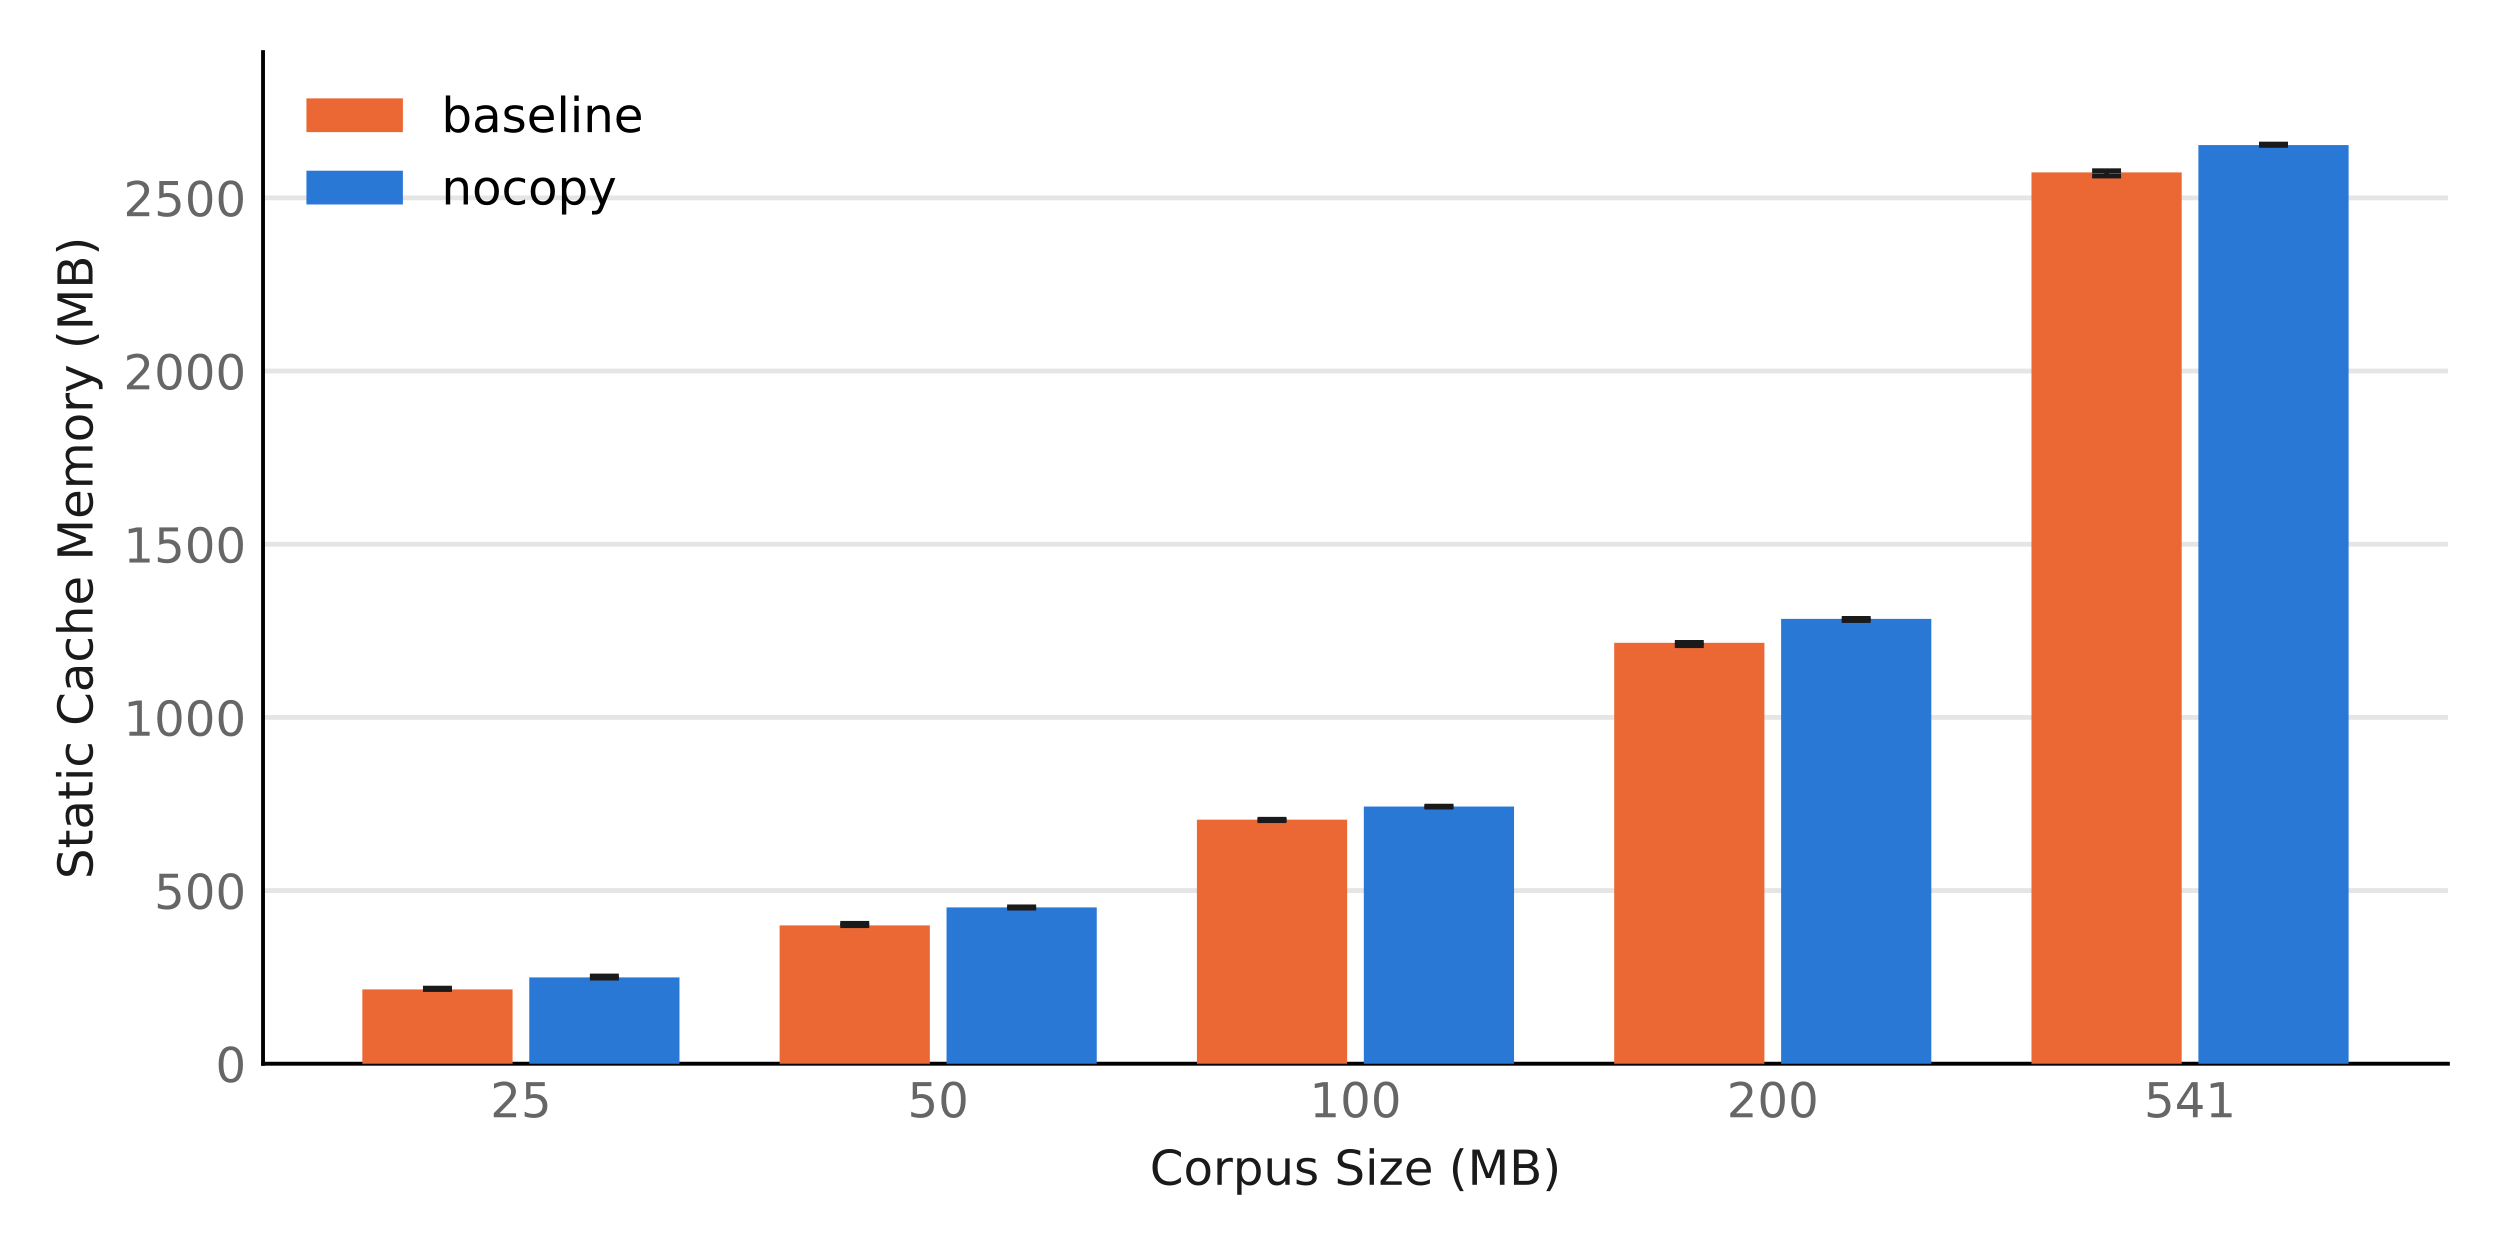
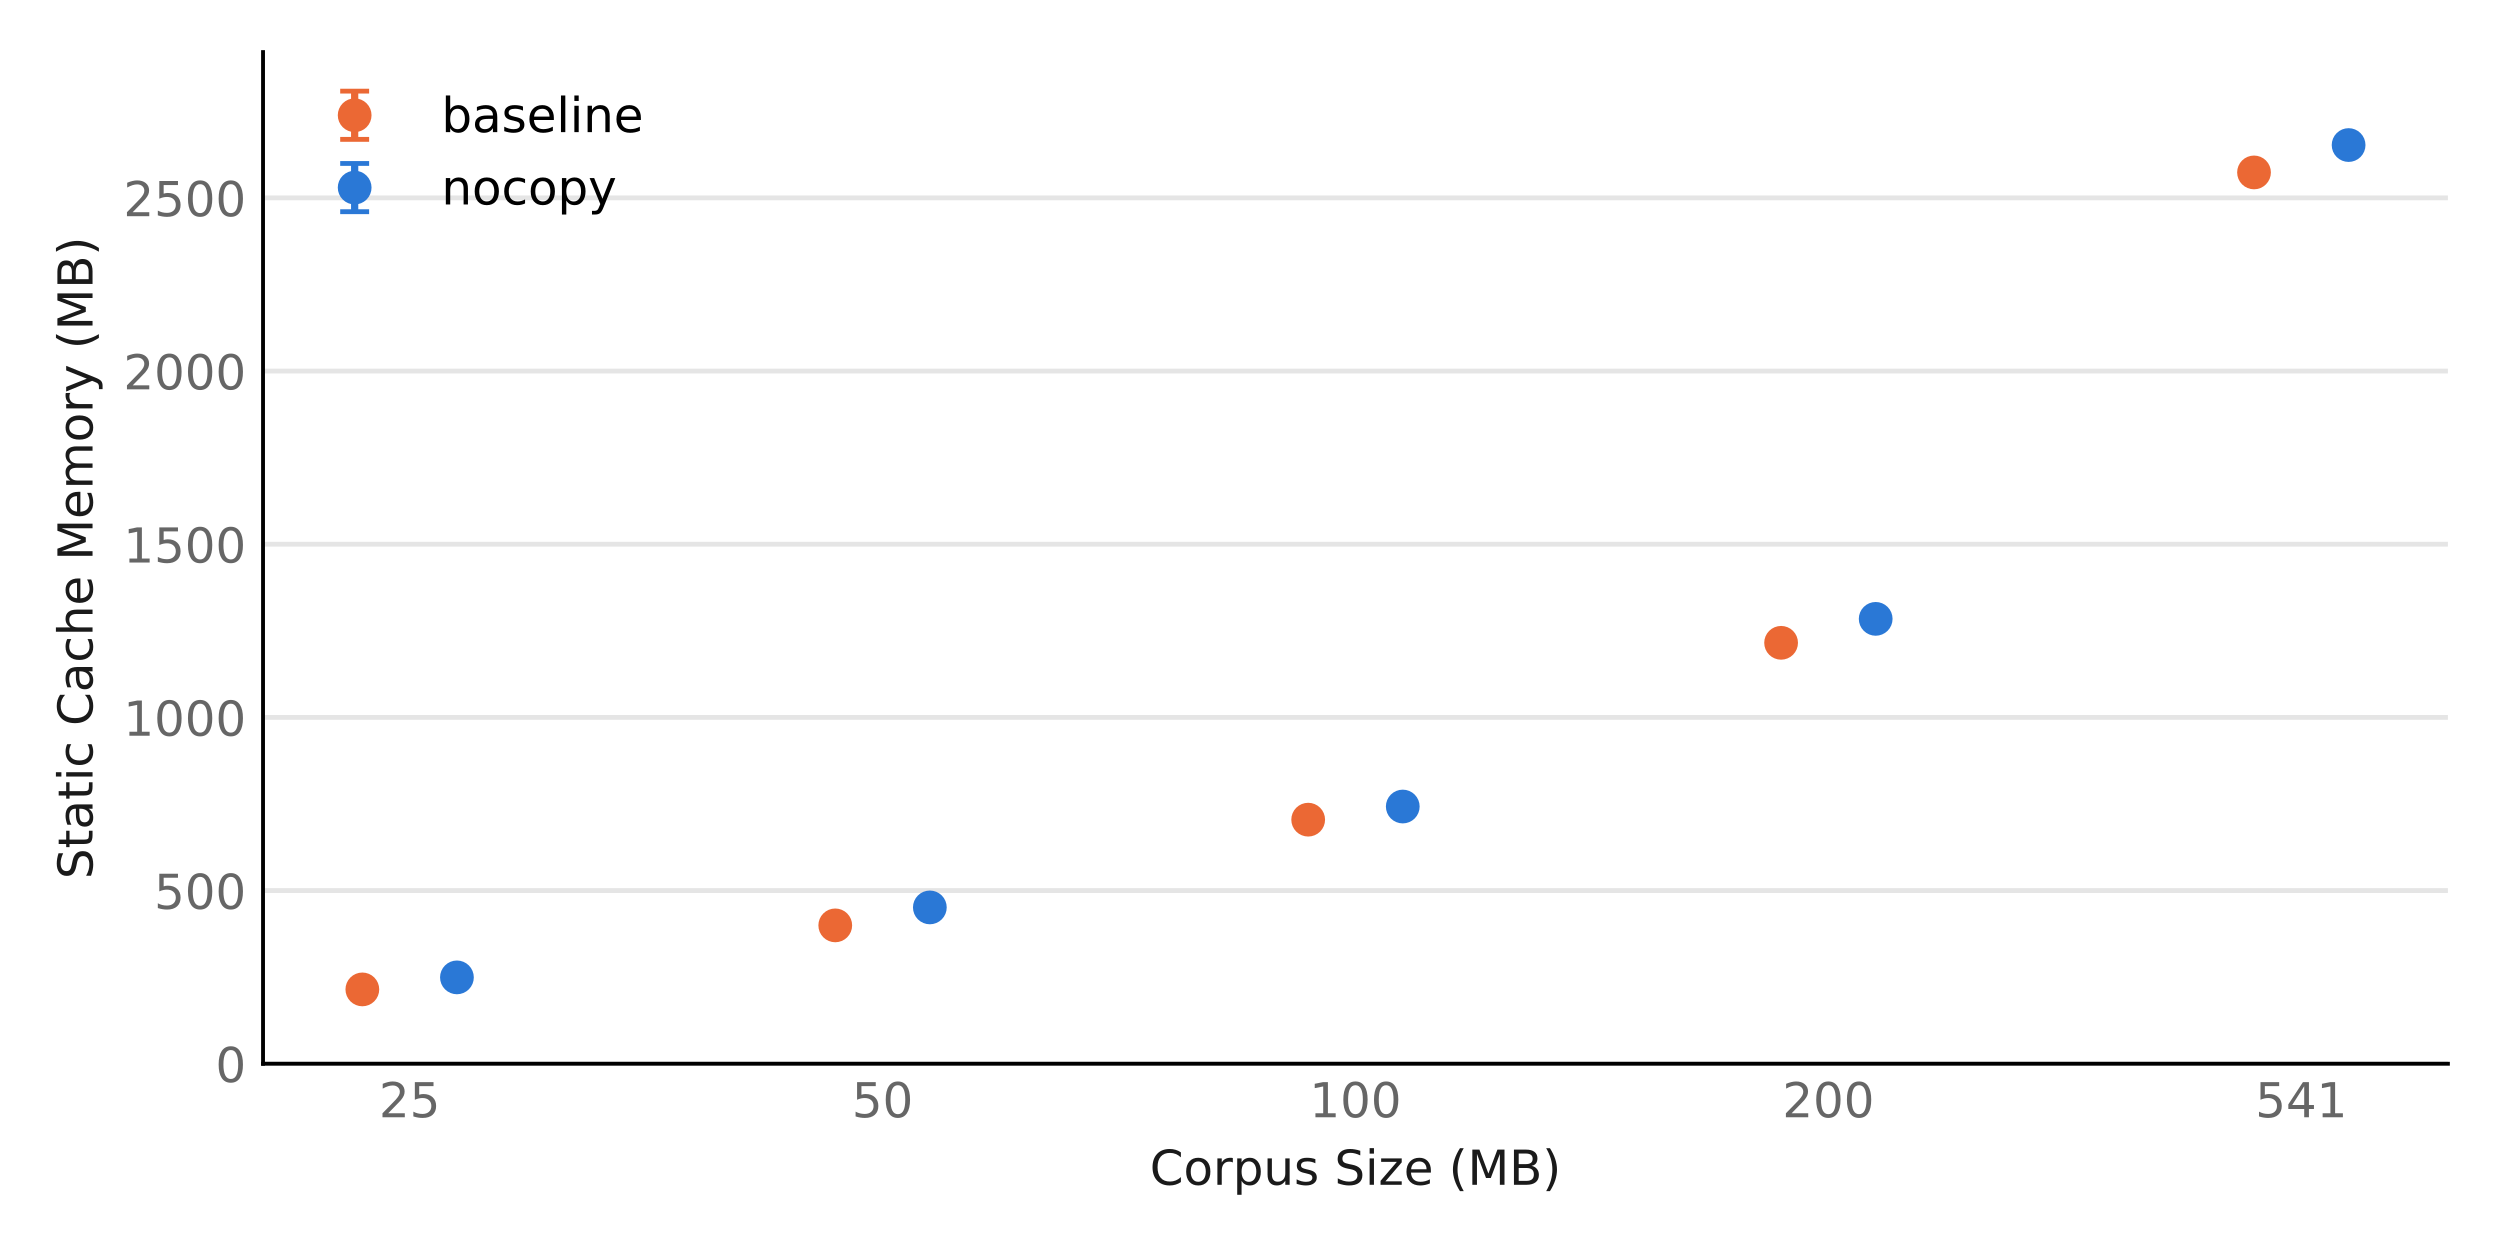
<svg xmlns="http://www.w3.org/2000/svg" xmlns:xlink="http://www.w3.org/1999/xlink" width="518.4pt" height="259.2pt" viewBox="0 0 518.4 259.2" version="1.1">
  <defs>
    <style type="text/css">*{stroke-linejoin: round; stroke-linecap: butt}</style>
  </defs>
  <g id="figure_1">
    <g id="patch_1">
      <path d="M 0 259.2  L 518.4 259.2  L 518.4 0  L 0 0  z " style="fill: #ffffff" />
    </g>
    <g id="axes_1">
      <g id="patch_2">
        <path d="M 54.542 220.578  L 507.6 220.578  L 507.6 10.8  L 54.542 10.8  z " style="fill: #ffffff" />
      </g>
      <g id="matplotlib.axis_1">
        <g id="xtick_1">
          <g id="line2d_1" />
          <g id="text_1">
-             <g style="fill: #666666" transform="translate(101.6538 231.6753) scale(0.1 -0.1)">
+             <g style="fill: #666666" transform="translate(78.57982 231.6753) scale(0.1 -0.1)">
              <defs>
                <path id="DejaVuSans-15" d="M 1228 531  L 3431 531  L 3431 0  L 469 0  L 469 531  Q 828 903 1448 1529  Q 2069 2156 2228 2338  Q 2531 2678 2651 2914  Q 2772 3150 2772 3378  Q 2772 3750 2511 3984  Q 2250 4219 1831 4219  Q 1534 4219 1204 4116  Q 875 4013 500 3803  L 500 4441  Q 881 4594 1212 4672  Q 1544 4750 1819 4750  Q 2544 4750 2975 4387  Q 3406 4025 3406 3419  Q 3406 3131 3298 2873  Q 3191 2616 2906 2266  Q 2828 2175 2409 1742  Q 1991 1309 1228 531  z " transform="scale(0.015625)" />
                <path id="DejaVuSans-18" d="M 691 4666  L 3169 4666  L 3169 4134  L 1269 4134  L 1269 2991  Q 1406 3038 1543 3061  Q 1681 3084 1819 3084  Q 2600 3084 3056 2656  Q 3513 2228 3513 1497  Q 3513 744 3044 326  Q 2575 -91 1722 -91  Q 1428 -91 1123 -41  Q 819 9 494 109  L 494 744  Q 775 591 1075 516  Q 1375 441 1709 441  Q 2250 441 2565 725  Q 2881 1009 2881 1497  Q 2881 1984 2565 2268  Q 2250 2553 1709 2553  Q 1456 2553 1204 2497  Q 953 2441 691 2322  L 691 4666  z " transform="scale(0.015625)" />
              </defs>
              <use xlink:href="#DejaVuSans-15" />
              <use xlink:href="#DejaVuSans-18" transform="translate(63.625 0)" />
            </g>
          </g>
        </g>
        <g id="xtick_2">
          <g id="line2d_2" />
          <g id="text_2">
-             <g style="fill: #666666" transform="translate(188.1812 231.6753) scale(0.1 -0.1)">
+             <g style="fill: #666666" transform="translate(176.6442 231.6753) scale(0.1 -0.1)">
              <defs>
                <path id="DejaVuSans-13" d="M 2034 4250  Q 1547 4250 1301 3770  Q 1056 3291 1056 2328  Q 1056 1369 1301 889  Q 1547 409 2034 409  Q 2525 409 2770 889  Q 3016 1369 3016 2328  Q 3016 3291 2770 3770  Q 2525 4250 2034 4250  z M 2034 4750  Q 2819 4750 3233 4129  Q 3647 3509 3647 2328  Q 3647 1150 3233 529  Q 2819 -91 2034 -91  Q 1250 -91 836 529  Q 422 1150 422 2328  Q 422 3509 836 4129  Q 1250 4750 2034 4750  z " transform="scale(0.015625)" />
              </defs>
              <use xlink:href="#DejaVuSans-18" />
              <use xlink:href="#DejaVuSans-13" transform="translate(63.625 0)" />
            </g>
          </g>
        </g>
        <g id="xtick_3">
          <g id="line2d_3" />
          <g id="text_3">
            <g style="fill: #666666" transform="translate(271.5274 231.6753) scale(0.1 -0.1)">
              <defs>
                <path id="DejaVuSans-14" d="M 794 531  L 1825 531  L 1825 4091  L 703 3866  L 703 4441  L 1819 4666  L 2450 4666  L 2450 531  L 3481 531  L 3481 0  L 794 0  L 794 531  z " transform="scale(0.015625)" />
              </defs>
              <use xlink:href="#DejaVuSans-14" />
              <use xlink:href="#DejaVuSans-13" transform="translate(63.625 0)" />
              <use xlink:href="#DejaVuSans-13" transform="translate(127.25 0)" />
            </g>
          </g>
        </g>
        <g id="xtick_4">
          <g id="line2d_4" />
          <g id="text_4">
-             <g style="fill: #666666" transform="translate(358.0549 231.6753) scale(0.1 -0.1)">
+             <g style="fill: #666666" transform="translate(369.5919 231.6753) scale(0.1 -0.1)">
              <use xlink:href="#DejaVuSans-15" />
              <use xlink:href="#DejaVuSans-13" transform="translate(63.625 0)" />
              <use xlink:href="#DejaVuSans-13" transform="translate(127.25 0)" />
            </g>
          </g>
        </g>
        <g id="xtick_5">
          <g id="line2d_5" />
          <g id="text_5">
-             <g style="fill: #666666" transform="translate(444.5823 231.6753) scale(0.1 -0.1)">
+             <g style="fill: #666666" transform="translate(467.6563 231.6753) scale(0.1 -0.1)">
              <defs>
                <path id="DejaVuSans-17" d="M 2419 4116  L 825 1625  L 2419 1625  L 2419 4116  z M 2253 4666  L 3047 4666  L 3047 1625  L 3713 1625  L 3713 1100  L 3047 1100  L 3047 0  L 2419 0  L 2419 1100  L 313 1100  L 313 1709  L 2253 4666  z " transform="scale(0.015625)" />
              </defs>
              <use xlink:href="#DejaVuSans-18" />
              <use xlink:href="#DejaVuSans-17" transform="translate(63.625 0)" />
              <use xlink:href="#DejaVuSans-14" transform="translate(127.25 0)" />
            </g>
          </g>
        </g>
        <g id="text_6">
          <g style="fill: #1a1a1a" transform="translate(238.429 245.6761) scale(0.1 -0.1)">
            <defs>
              <path id="DejaVuSans-26" d="M 4122 4306  L 4122 3641  Q 3803 3938 3442 4084  Q 3081 4231 2675 4231  Q 1875 4231 1450 3742  Q 1025 3253 1025 2328  Q 1025 1406 1450 917  Q 1875 428 2675 428  Q 3081 428 3442 575  Q 3803 722 4122 1019  L 4122 359  Q 3791 134 3420 21  Q 3050 -91 2638 -91  Q 1578 -91 968 557  Q 359 1206 359 2328  Q 359 3453 968 4101  Q 1578 4750 2638 4750  Q 3056 4750 3426 4639  Q 3797 4528 4122 4306  z " transform="scale(0.015625)" />
              <path id="DejaVuSans-52" d="M 1959 3097  Q 1497 3097 1228 2736  Q 959 2375 959 1747  Q 959 1119 1226 758  Q 1494 397 1959 397  Q 2419 397 2687 759  Q 2956 1122 2956 1747  Q 2956 2369 2687 2733  Q 2419 3097 1959 3097  z M 1959 3584  Q 2709 3584 3137 3096  Q 3566 2609 3566 1747  Q 3566 888 3137 398  Q 2709 -91 1959 -91  Q 1206 -91 779 398  Q 353 888 353 1747  Q 353 2609 779 3096  Q 1206 3584 1959 3584  z " transform="scale(0.015625)" />
              <path id="DejaVuSans-55" d="M 2631 2963  Q 2534 3019 2420 3045  Q 2306 3072 2169 3072  Q 1681 3072 1420 2755  Q 1159 2438 1159 1844  L 1159 0  L 581 0  L 581 3500  L 1159 3500  L 1159 2956  Q 1341 3275 1631 3429  Q 1922 3584 2338 3584  Q 2397 3584 2469 3576  Q 2541 3569 2628 3553  L 2631 2963  z " transform="scale(0.015625)" />
              <path id="DejaVuSans-53" d="M 1159 525  L 1159 -1331  L 581 -1331  L 581 3500  L 1159 3500  L 1159 2969  Q 1341 3281 1617 3432  Q 1894 3584 2278 3584  Q 2916 3584 3314 3078  Q 3713 2572 3713 1747  Q 3713 922 3314 415  Q 2916 -91 2278 -91  Q 1894 -91 1617 61  Q 1341 213 1159 525  z M 3116 1747  Q 3116 2381 2855 2742  Q 2594 3103 2138 3103  Q 1681 3103 1420 2742  Q 1159 2381 1159 1747  Q 1159 1113 1420 752  Q 1681 391 2138 391  Q 2594 391 2855 752  Q 3116 1113 3116 1747  z " transform="scale(0.015625)" />
              <path id="DejaVuSans-58" d="M 544 1381  L 544 3500  L 1119 3500  L 1119 1403  Q 1119 906 1312 657  Q 1506 409 1894 409  Q 2359 409 2629 706  Q 2900 1003 2900 1516  L 2900 3500  L 3475 3500  L 3475 0  L 2900 0  L 2900 538  Q 2691 219 2414 64  Q 2138 -91 1772 -91  Q 1169 -91 856 284  Q 544 659 544 1381  z M 1991 3584  L 1991 3584  z " transform="scale(0.015625)" />
              <path id="DejaVuSans-56" d="M 2834 3397  L 2834 2853  Q 2591 2978 2328 3040  Q 2066 3103 1784 3103  Q 1356 3103 1142 2972  Q 928 2841 928 2578  Q 928 2378 1081 2264  Q 1234 2150 1697 2047  L 1894 2003  Q 2506 1872 2764 1633  Q 3022 1394 3022 966  Q 3022 478 2636 193  Q 2250 -91 1575 -91  Q 1294 -91 989 -36  Q 684 19 347 128  L 347 722  Q 666 556 975 473  Q 1284 391 1588 391  Q 1994 391 2212 530  Q 2431 669 2431 922  Q 2431 1156 2273 1281  Q 2116 1406 1581 1522  L 1381 1569  Q 847 1681 609 1914  Q 372 2147 372 2553  Q 372 3047 722 3315  Q 1072 3584 1716 3584  Q 2034 3584 2315 3537  Q 2597 3491 2834 3397  z " transform="scale(0.015625)" />
              <path id="DejaVuSans-3" transform="scale(0.015625)" />
              <path id="DejaVuSans-36" d="M 3425 4513  L 3425 3897  Q 3066 4069 2747 4153  Q 2428 4238 2131 4238  Q 1616 4238 1336 4038  Q 1056 3838 1056 3469  Q 1056 3159 1242 3001  Q 1428 2844 1947 2747  L 2328 2669  Q 3034 2534 3370 2195  Q 3706 1856 3706 1288  Q 3706 609 3251 259  Q 2797 -91 1919 -91  Q 1588 -91 1214 -16  Q 841 59 441 206  L 441 856  Q 825 641 1194 531  Q 1563 422 1919 422  Q 2459 422 2753 634  Q 3047 847 3047 1241  Q 3047 1584 2836 1778  Q 2625 1972 2144 2069  L 1759 2144  Q 1053 2284 737 2584  Q 422 2884 422 3419  Q 422 4038 858 4394  Q 1294 4750 2059 4750  Q 2388 4750 2728 4690  Q 3069 4631 3425 4513  z " transform="scale(0.015625)" />
              <path id="DejaVuSans-4c" d="M 603 3500  L 1178 3500  L 1178 0  L 603 0  L 603 3500  z M 603 4863  L 1178 4863  L 1178 4134  L 603 4134  L 603 4863  z " transform="scale(0.015625)" />
              <path id="DejaVuSans-5d" d="M 353 3500  L 3084 3500  L 3084 2975  L 922 459  L 3084 459  L 3084 0  L 275 0  L 275 525  L 2438 3041  L 353 3041  L 353 3500  z " transform="scale(0.015625)" />
              <path id="DejaVuSans-48" d="M 3597 1894  L 3597 1613  L 953 1613  Q 991 1019 1311 708  Q 1631 397 2203 397  Q 2534 397 2845 478  Q 3156 559 3463 722  L 3463 178  Q 3153 47 2828 -22  Q 2503 -91 2169 -91  Q 1331 -91 842 396  Q 353 884 353 1716  Q 353 2575 817 3079  Q 1281 3584 2069 3584  Q 2775 3584 3186 3129  Q 3597 2675 3597 1894  z M 3022 2063  Q 3016 2534 2758 2815  Q 2500 3097 2075 3097  Q 1594 3097 1305 2825  Q 1016 2553 972 2059  L 3022 2063  z " transform="scale(0.015625)" />
              <path id="DejaVuSans-b" d="M 1984 4856  Q 1566 4138 1362 3434  Q 1159 2731 1159 2009  Q 1159 1288 1364 580  Q 1569 -128 1984 -844  L 1484 -844  Q 1016 -109 783 600  Q 550 1309 550 2009  Q 550 2706 781 3412  Q 1013 4119 1484 4856  L 1984 4856  z " transform="scale(0.015625)" />
              <path id="DejaVuSans-30" d="M 628 4666  L 1569 4666  L 2759 1491  L 3956 4666  L 4897 4666  L 4897 0  L 4281 0  L 4281 4097  L 3078 897  L 2444 897  L 1241 4097  L 1241 0  L 628 0  L 628 4666  z " transform="scale(0.015625)" />
              <path id="DejaVuSans-25" d="M 1259 2228  L 1259 519  L 2272 519  Q 2781 519 3026 730  Q 3272 941 3272 1375  Q 3272 1813 3026 2020  Q 2781 2228 2272 2228  L 1259 2228  z M 1259 4147  L 1259 2741  L 2194 2741  Q 2656 2741 2882 2914  Q 3109 3088 3109 3444  Q 3109 3797 2882 3972  Q 2656 4147 2194 4147  L 1259 4147  z M 628 4666  L 2241 4666  Q 2963 4666 3353 4366  Q 3744 4066 3744 3513  Q 3744 3084 3544 2831  Q 3344 2578 2956 2516  Q 3422 2416 3680 2098  Q 3938 1781 3938 1306  Q 3938 681 3513 340  Q 3088 0 2303 0  L 628 0  L 628 4666  z " transform="scale(0.015625)" />
              <path id="DejaVuSans-c" d="M 513 4856  L 1013 4856  Q 1481 4119 1714 3412  Q 1947 2706 1947 2009  Q 1947 1309 1714 600  Q 1481 -109 1013 -844  L 513 -844  Q 928 -128 1133 580  Q 1338 1288 1338 2009  Q 1338 2731 1133 3434  Q 928 4138 513 4856  z " transform="scale(0.015625)" />
            </defs>
            <use xlink:href="#DejaVuSans-26" />
            <use xlink:href="#DejaVuSans-52" transform="translate(69.82812 0)" />
            <use xlink:href="#DejaVuSans-55" transform="translate(131.0156 0)" />
            <use xlink:href="#DejaVuSans-53" transform="translate(172.125 0)" />
            <use xlink:href="#DejaVuSans-58" transform="translate(235.6094 0)" />
            <use xlink:href="#DejaVuSans-56" transform="translate(298.9844 0)" />
            <use xlink:href="#DejaVuSans-3" transform="translate(351.0781 0)" />
            <use xlink:href="#DejaVuSans-36" transform="translate(382.8594 0)" />
            <use xlink:href="#DejaVuSans-4c" transform="translate(446.3438 0)" />
            <use xlink:href="#DejaVuSans-5d" transform="translate(474.125 0)" />
            <use xlink:href="#DejaVuSans-48" transform="translate(526.6094 0)" />
            <use xlink:href="#DejaVuSans-3" transform="translate(588.1406 0)" />
            <use xlink:href="#DejaVuSans-b" transform="translate(619.9219 0)" />
            <use xlink:href="#DejaVuSans-30" transform="translate(658.9375 0)" />
            <use xlink:href="#DejaVuSans-25" transform="translate(745.2188 0)" />
            <use xlink:href="#DejaVuSans-c" transform="translate(813.8281 0)" />
          </g>
        </g>
      </g>
      <g id="matplotlib.axis_2">
        <g id="ytick_1">
          <g id="line2d_6">
            <path d="M 54.542 220.578  L 507.6 220.578  " clip-path="url(#pd736103875)" style="fill: none; stroke: #e5e5e5; stroke-linecap: square" />
          </g>
          <g id="line2d_7" />
          <g id="text_7">
            <g style="fill: #666666" transform="translate(44.67984 224.3765) scale(0.1 -0.1)">
              <use xlink:href="#DejaVuSans-13" />
            </g>
          </g>
        </g>
        <g id="ytick_2">
          <g id="line2d_8">
            <path d="M 54.542 184.668  L 507.6 184.668  " clip-path="url(#pd736103875)" style="fill: none; stroke: #e5e5e5; stroke-linecap: square" />
          </g>
          <g id="line2d_9" />
          <g id="text_8">
            <g style="fill: #666666" transform="translate(31.95484 188.467) scale(0.1 -0.1)">
              <use xlink:href="#DejaVuSans-18" />
              <use xlink:href="#DejaVuSans-13" transform="translate(63.625 0)" />
              <use xlink:href="#DejaVuSans-13" transform="translate(127.25 0)" />
            </g>
          </g>
        </g>
        <g id="ytick_3">
          <g id="line2d_10">
            <path d="M 54.542 148.759  L 507.6 148.759  " clip-path="url(#pd736103875)" style="fill: none; stroke: #e5e5e5; stroke-linecap: square" />
          </g>
          <g id="line2d_11" />
          <g id="text_9">
            <g style="fill: #666666" transform="translate(25.59234 152.5576) scale(0.1 -0.1)">
              <use xlink:href="#DejaVuSans-14" />
              <use xlink:href="#DejaVuSans-13" transform="translate(63.625 0)" />
              <use xlink:href="#DejaVuSans-13" transform="translate(127.25 0)" />
              <use xlink:href="#DejaVuSans-13" transform="translate(190.875 0)" />
            </g>
          </g>
        </g>
        <g id="ytick_4">
          <g id="line2d_12">
            <path d="M 54.542 112.849  L 507.6 112.849  " clip-path="url(#pd736103875)" style="fill: none; stroke: #e5e5e5; stroke-linecap: square" />
          </g>
          <g id="line2d_13" />
          <g id="text_10">
            <g style="fill: #666666" transform="translate(25.59234 116.6482) scale(0.1 -0.1)">
              <use xlink:href="#DejaVuSans-14" />
              <use xlink:href="#DejaVuSans-18" transform="translate(63.625 0)" />
              <use xlink:href="#DejaVuSans-13" transform="translate(127.25 0)" />
              <use xlink:href="#DejaVuSans-13" transform="translate(190.875 0)" />
            </g>
          </g>
        </g>
        <g id="ytick_5">
          <g id="line2d_14">
            <path d="M 54.542 76.94  L 507.6 76.94  " clip-path="url(#pd736103875)" style="fill: none; stroke: #e5e5e5; stroke-linecap: square" />
          </g>
          <g id="line2d_15" />
          <g id="text_11">
            <g style="fill: #666666" transform="translate(25.59234 80.73873) scale(0.1 -0.1)">
              <use xlink:href="#DejaVuSans-15" />
              <use xlink:href="#DejaVuSans-13" transform="translate(63.625 0)" />
              <use xlink:href="#DejaVuSans-13" transform="translate(127.25 0)" />
              <use xlink:href="#DejaVuSans-13" transform="translate(190.875 0)" />
            </g>
          </g>
        </g>
        <g id="ytick_6">
          <g id="line2d_16">
            <path d="M 54.542 41.03  L 507.6 41.03  " clip-path="url(#pd736103875)" style="fill: none; stroke: #e5e5e5; stroke-linecap: square" />
          </g>
          <g id="line2d_17" />
          <g id="text_12">
            <g style="fill: #666666" transform="translate(25.59234 44.82929) scale(0.1 -0.1)">
              <use xlink:href="#DejaVuSans-15" />
              <use xlink:href="#DejaVuSans-18" transform="translate(63.625 0)" />
              <use xlink:href="#DejaVuSans-13" transform="translate(127.25 0)" />
              <use xlink:href="#DejaVuSans-13" transform="translate(190.875 0)" />
            </g>
          </g>
        </g>
        <g id="text_13">
          <g style="fill: #1a1a1a" transform="translate(19.19 182.2841) rotate(-90) scale(0.1 -0.1)">
            <defs>
              <path id="DejaVuSans-57" d="M 1172 4494  L 1172 3500  L 2356 3500  L 2356 3053  L 1172 3053  L 1172 1153  Q 1172 725 1289 603  Q 1406 481 1766 481  L 2356 481  L 2356 0  L 1766 0  Q 1100 0 847 248  Q 594 497 594 1153  L 594 3053  L 172 3053  L 172 3500  L 594 3500  L 594 4494  L 1172 4494  z " transform="scale(0.015625)" />
              <path id="DejaVuSans-44" d="M 2194 1759  Q 1497 1759 1228 1600  Q 959 1441 959 1056  Q 959 750 1161 570  Q 1363 391 1709 391  Q 2188 391 2477 730  Q 2766 1069 2766 1631  L 2766 1759  L 2194 1759  z M 3341 1997  L 3341 0  L 2766 0  L 2766 531  Q 2569 213 2275 61  Q 1981 -91 1556 -91  Q 1019 -91 701 211  Q 384 513 384 1019  Q 384 1609 779 1909  Q 1175 2209 1959 2209  L 2766 2209  L 2766 2266  Q 2766 2663 2505 2880  Q 2244 3097 1772 3097  Q 1472 3097 1187 3025  Q 903 2953 641 2809  L 641 3341  Q 956 3463 1253 3523  Q 1550 3584 1831 3584  Q 2591 3584 2966 3190  Q 3341 2797 3341 1997  z " transform="scale(0.015625)" />
              <path id="DejaVuSans-46" d="M 3122 3366  L 3122 2828  Q 2878 2963 2633 3030  Q 2388 3097 2138 3097  Q 1578 3097 1268 2742  Q 959 2388 959 1747  Q 959 1106 1268 751  Q 1578 397 2138 397  Q 2388 397 2633 464  Q 2878 531 3122 666  L 3122 134  Q 2881 22 2623 -34  Q 2366 -91 2075 -91  Q 1284 -91 818 406  Q 353 903 353 1747  Q 353 2603 823 3093  Q 1294 3584 2113 3584  Q 2378 3584 2631 3529  Q 2884 3475 3122 3366  z " transform="scale(0.015625)" />
              <path id="DejaVuSans-4b" d="M 3513 2113  L 3513 0  L 2938 0  L 2938 2094  Q 2938 2591 2744 2837  Q 2550 3084 2163 3084  Q 1697 3084 1428 2787  Q 1159 2491 1159 1978  L 1159 0  L 581 0  L 581 4863  L 1159 4863  L 1159 2956  Q 1366 3272 1645 3428  Q 1925 3584 2291 3584  Q 2894 3584 3203 3211  Q 3513 2838 3513 2113  z " transform="scale(0.015625)" />
              <path id="DejaVuSans-50" d="M 3328 2828  Q 3544 3216 3844 3400  Q 4144 3584 4550 3584  Q 5097 3584 5394 3201  Q 5691 2819 5691 2113  L 5691 0  L 5113 0  L 5113 2094  Q 5113 2597 4934 2840  Q 4756 3084 4391 3084  Q 3944 3084 3684 2787  Q 3425 2491 3425 1978  L 3425 0  L 2847 0  L 2847 2094  Q 2847 2600 2669 2842  Q 2491 3084 2119 3084  Q 1678 3084 1418 2786  Q 1159 2488 1159 1978  L 1159 0  L 581 0  L 581 3500  L 1159 3500  L 1159 2956  Q 1356 3278 1631 3431  Q 1906 3584 2284 3584  Q 2666 3584 2933 3390  Q 3200 3197 3328 2828  z " transform="scale(0.015625)" />
              <path id="DejaVuSans-5c" d="M 2059 -325  Q 1816 -950 1584 -1140  Q 1353 -1331 966 -1331  L 506 -1331  L 506 -850  L 844 -850  Q 1081 -850 1212 -737  Q 1344 -625 1503 -206  L 1606 56  L 191 3500  L 800 3500  L 1894 763  L 2988 3500  L 3597 3500  L 2059 -325  z " transform="scale(0.015625)" />
            </defs>
            <use xlink:href="#DejaVuSans-36" />
            <use xlink:href="#DejaVuSans-57" transform="translate(63.48438 0)" />
            <use xlink:href="#DejaVuSans-44" transform="translate(102.6875 0)" />
            <use xlink:href="#DejaVuSans-57" transform="translate(163.9688 0)" />
            <use xlink:href="#DejaVuSans-4c" transform="translate(203.1719 0)" />
            <use xlink:href="#DejaVuSans-46" transform="translate(230.9531 0)" />
            <use xlink:href="#DejaVuSans-3" transform="translate(285.9375 0)" />
            <use xlink:href="#DejaVuSans-26" transform="translate(317.7188 0)" />
            <use xlink:href="#DejaVuSans-44" transform="translate(387.5469 0)" />
            <use xlink:href="#DejaVuSans-46" transform="translate(448.8281 0)" />
            <use xlink:href="#DejaVuSans-4b" transform="translate(503.8125 0)" />
            <use xlink:href="#DejaVuSans-48" transform="translate(567.1875 0)" />
            <use xlink:href="#DejaVuSans-3" transform="translate(628.7188 0)" />
            <use xlink:href="#DejaVuSans-30" transform="translate(660.5 0)" />
            <use xlink:href="#DejaVuSans-48" transform="translate(746.7812 0)" />
            <use xlink:href="#DejaVuSans-50" transform="translate(808.3125 0)" />
            <use xlink:href="#DejaVuSans-52" transform="translate(905.7188 0)" />
            <use xlink:href="#DejaVuSans-55" transform="translate(966.9062 0)" />
            <use xlink:href="#DejaVuSans-5c" transform="translate(1008.016 0)" />
            <use xlink:href="#DejaVuSans-3" transform="translate(1067.203 0)" />
            <use xlink:href="#DejaVuSans-b" transform="translate(1098.984 0)" />
            <use xlink:href="#DejaVuSans-30" transform="translate(1138 0)" />
            <use xlink:href="#DejaVuSans-25" transform="translate(1224.281 0)" />
            <use xlink:href="#DejaVuSans-c" transform="translate(1292.891 0)" />
          </g>
        </g>
      </g>
      <g id="patch_3">
        <path d="M 54.542 220.578  L 54.542 10.8  " style="fill: none; stroke: #000000; stroke-width: 0.8; stroke-linejoin: miter; stroke-linecap: square" />
      </g>
      <g id="patch_4">
        <path d="M 54.542 220.578  L 507.6 220.578  " style="fill: none; stroke: #000000; stroke-width: 0.8; stroke-linejoin: miter; stroke-linecap: square" />
      </g>
-       <g id="patch_5">
-         <path d="M 75.136 220.578  L 106.286 220.578  L 106.286 205.164  L 75.136 205.164  z " clip-path="url(#pd736103875)" style="fill: #eb6834" />
-       </g>
-       <g id="patch_6">
-         <path d="M 161.663 220.578  L 192.813 220.578  L 192.813 191.887  L 161.663 191.887  z " clip-path="url(#pd736103875)" style="fill: #eb6834" />
-       </g>
-       <g id="patch_7">
-         <path d="M 248.191 220.578  L 279.341 220.578  L 279.341 169.967  L 248.191 169.967  z " clip-path="url(#pd736103875)" style="fill: #eb6834" />
-       </g>
-       <g id="patch_8">
-         <path d="M 334.718 220.578  L 365.868 220.578  L 365.868 133.294  L 334.718 133.294  z " clip-path="url(#pd736103875)" style="fill: #eb6834" />
-       </g>
-       <g id="patch_9">
-         <path d="M 421.246 220.578  L 452.395 220.578  L 452.395 35.755  L 421.246 35.755  z " clip-path="url(#pd736103875)" style="fill: #eb6834" />
-       </g>
-       <g id="patch_10">
-         <path d="M 109.747 220.578  L 140.897 220.578  L 140.897 202.67  L 109.747 202.67  z " clip-path="url(#pd736103875)" style="fill: #2a78d6" />
-       </g>
-       <g id="patch_11">
-         <path d="M 196.274 220.578  L 227.424 220.578  L 227.424 188.161  L 196.274 188.161  z " clip-path="url(#pd736103875)" style="fill: #2a78d6" />
-       </g>
-       <g id="patch_12">
-         <path d="M 282.802 220.578  L 313.952 220.578  L 313.952 167.242  L 282.802 167.242  z " clip-path="url(#pd736103875)" style="fill: #2a78d6" />
-       </g>
-       <g id="patch_13">
-         <path d="M 369.329 220.578  L 400.479 220.578  L 400.479 128.328  L 369.329 128.328  z " clip-path="url(#pd736103875)" style="fill: #2a78d6" />
-       </g>
-       <g id="patch_14">
-         <path d="M 455.857 220.578  L 487.006 220.578  L 487.006 30.079  L 455.857 30.079  z " clip-path="url(#pd736103875)" style="fill: #2a78d6" />
-       </g>
      <g id="LineCollection_1">
-         <path d="M 90.711 205.183  L 90.711 204.903  " clip-path="url(#pd736103875)" style="fill: none; stroke: #1a1a1a" />
-         <path d="M 177.238 191.942  L 177.238 191.465  " clip-path="url(#pd736103875)" style="fill: none; stroke: #1a1a1a" />
-         <path d="M 263.766 170.177  L 263.766 169.879  " clip-path="url(#pd736103875)" style="fill: none; stroke: #1a1a1a" />
-         <path d="M 350.293 133.877  L 350.293 133.207  " clip-path="url(#pd736103875)" style="fill: none; stroke: #1a1a1a" />
-         <path d="M 436.821 36.497  L 436.821 35.406  " clip-path="url(#pd736103875)" style="fill: none; stroke: #1a1a1a" />
+         <path d="M 75.136 205.183  L 75.136 204.903  " clip-path="url(#pd736103875)" style="fill: none; stroke: #eb6834; stroke-width: 1.5" />
+         <path d="M 173.2 191.942  L 173.2 191.465  " clip-path="url(#pd736103875)" style="fill: none; stroke: #eb6834; stroke-width: 1.5" />
+         <path d="M 271.265 170.177  L 271.265 169.879  " clip-path="url(#pd736103875)" style="fill: none; stroke: #eb6834; stroke-width: 1.5" />
+         <path d="M 369.329 133.877  L 369.329 133.207  " clip-path="url(#pd736103875)" style="fill: none; stroke: #eb6834; stroke-width: 1.5" />
+         <path d="M 467.394 36.497  L 467.394 35.406  " clip-path="url(#pd736103875)" style="fill: none; stroke: #eb6834; stroke-width: 1.5" />
      </g>
      <g id="line2d_18">
        <defs>
-           <path id="m936a6cdfe4" d="M 3 0  L -3 -0  " style="stroke: #1a1a1a" />
+           <path id="m0385297eec" d="M 3 0  L -3 -0  " style="stroke: #eb6834" />
        </defs>
        <g clip-path="url(#pd736103875)">
-           <use xlink:href="#m936a6cdfe4" x="90.711" y="205.183" style="fill: #1f77b4; stroke: #1a1a1a" />
-           <use xlink:href="#m936a6cdfe4" x="177.238" y="191.942" style="fill: #1f77b4; stroke: #1a1a1a" />
-           <use xlink:href="#m936a6cdfe4" x="263.766" y="170.177" style="fill: #1f77b4; stroke: #1a1a1a" />
-           <use xlink:href="#m936a6cdfe4" x="350.293" y="133.877" style="fill: #1f77b4; stroke: #1a1a1a" />
-           <use xlink:href="#m936a6cdfe4" x="436.821" y="36.497" style="fill: #1f77b4; stroke: #1a1a1a" />
+           <use xlink:href="#m0385297eec" x="75.136" y="205.183" style="fill: #eb6834; stroke: #eb6834" />
+           <use xlink:href="#m0385297eec" x="173.2" y="191.942" style="fill: #eb6834; stroke: #eb6834" />
+           <use xlink:href="#m0385297eec" x="271.265" y="170.177" style="fill: #eb6834; stroke: #eb6834" />
+           <use xlink:href="#m0385297eec" x="369.329" y="133.877" style="fill: #eb6834; stroke: #eb6834" />
+           <use xlink:href="#m0385297eec" x="467.394" y="36.497" style="fill: #eb6834; stroke: #eb6834" />
        </g>
      </g>
      <g id="line2d_19">
        <g clip-path="url(#pd736103875)">
-           <use xlink:href="#m936a6cdfe4" x="90.711" y="204.903" style="fill: #1f77b4; stroke: #1a1a1a" />
-           <use xlink:href="#m936a6cdfe4" x="177.238" y="191.465" style="fill: #1f77b4; stroke: #1a1a1a" />
-           <use xlink:href="#m936a6cdfe4" x="263.766" y="169.879" style="fill: #1f77b4; stroke: #1a1a1a" />
-           <use xlink:href="#m936a6cdfe4" x="350.293" y="133.207" style="fill: #1f77b4; stroke: #1a1a1a" />
-           <use xlink:href="#m936a6cdfe4" x="436.821" y="35.406" style="fill: #1f77b4; stroke: #1a1a1a" />
+           <use xlink:href="#m0385297eec" x="75.136" y="204.903" style="fill: #eb6834; stroke: #eb6834" />
+           <use xlink:href="#m0385297eec" x="173.2" y="191.465" style="fill: #eb6834; stroke: #eb6834" />
+           <use xlink:href="#m0385297eec" x="271.265" y="169.879" style="fill: #eb6834; stroke: #eb6834" />
+           <use xlink:href="#m0385297eec" x="369.329" y="133.207" style="fill: #eb6834; stroke: #eb6834" />
+           <use xlink:href="#m0385297eec" x="467.394" y="35.406" style="fill: #eb6834; stroke: #eb6834" />
        </g>
      </g>
      <g id="LineCollection_2">
-         <path d="M 125.322 202.822  L 125.322 202.391  " clip-path="url(#pd736103875)" style="fill: none; stroke: #1a1a1a" />
-         <path d="M 211.849 188.307  L 211.849 188.047  " clip-path="url(#pd736103875)" style="fill: none; stroke: #1a1a1a" />
-         <path d="M 298.377 167.349  L 298.377 167.166  " clip-path="url(#pd736103875)" style="fill: none; stroke: #1a1a1a" />
-         <path d="M 384.904 128.668  L 384.904 128.239  " clip-path="url(#pd736103875)" style="fill: none; stroke: #1a1a1a" />
-         <path d="M 471.432 30.148  L 471.432 29.871  " clip-path="url(#pd736103875)" style="fill: none; stroke: #1a1a1a" />
+         <path d="M 94.749 202.822  L 94.749 202.391  " clip-path="url(#pd736103875)" style="fill: none; stroke: #2a78d6; stroke-width: 1.5" />
+         <path d="M 192.813 188.307  L 192.813 188.047  " clip-path="url(#pd736103875)" style="fill: none; stroke: #2a78d6; stroke-width: 1.5" />
+         <path d="M 290.878 167.349  L 290.878 167.166  " clip-path="url(#pd736103875)" style="fill: none; stroke: #2a78d6; stroke-width: 1.5" />
+         <path d="M 388.942 128.668  L 388.942 128.239  " clip-path="url(#pd736103875)" style="fill: none; stroke: #2a78d6; stroke-width: 1.5" />
+         <path d="M 487.006 30.148  L 487.006 29.871  " clip-path="url(#pd736103875)" style="fill: none; stroke: #2a78d6; stroke-width: 1.5" />
      </g>
      <g id="line2d_20">
-         <g clip-path="url(#pd736103875)">
-           <use xlink:href="#m936a6cdfe4" x="125.322" y="202.822" style="fill: #1f77b4; stroke: #1a1a1a" />
-           <use xlink:href="#m936a6cdfe4" x="211.849" y="188.307" style="fill: #1f77b4; stroke: #1a1a1a" />
-           <use xlink:href="#m936a6cdfe4" x="298.377" y="167.349" style="fill: #1f77b4; stroke: #1a1a1a" />
-           <use xlink:href="#m936a6cdfe4" x="384.904" y="128.668" style="fill: #1f77b4; stroke: #1a1a1a" />
-           <use xlink:href="#m936a6cdfe4" x="471.432" y="30.148" style="fill: #1f77b4; stroke: #1a1a1a" />
+         <defs>
+           <path id="md5783f1387" d="M 3 0  L -3 -0  " style="stroke: #2a78d6" />
+         </defs>
+         <g clip-path="url(#pd736103875)">
+           <use xlink:href="#md5783f1387" x="94.749" y="202.822" style="fill: #2a78d6; stroke: #2a78d6" />
+           <use xlink:href="#md5783f1387" x="192.813" y="188.307" style="fill: #2a78d6; stroke: #2a78d6" />
+           <use xlink:href="#md5783f1387" x="290.878" y="167.349" style="fill: #2a78d6; stroke: #2a78d6" />
+           <use xlink:href="#md5783f1387" x="388.942" y="128.668" style="fill: #2a78d6; stroke: #2a78d6" />
+           <use xlink:href="#md5783f1387" x="487.006" y="30.148" style="fill: #2a78d6; stroke: #2a78d6" />
        </g>
      </g>
      <g id="line2d_21">
        <g clip-path="url(#pd736103875)">
-           <use xlink:href="#m936a6cdfe4" x="125.322" y="202.391" style="fill: #1f77b4; stroke: #1a1a1a" />
-           <use xlink:href="#m936a6cdfe4" x="211.849" y="188.047" style="fill: #1f77b4; stroke: #1a1a1a" />
-           <use xlink:href="#m936a6cdfe4" x="298.377" y="167.166" style="fill: #1f77b4; stroke: #1a1a1a" />
-           <use xlink:href="#m936a6cdfe4" x="384.904" y="128.239" style="fill: #1f77b4; stroke: #1a1a1a" />
-           <use xlink:href="#m936a6cdfe4" x="471.432" y="29.871" style="fill: #1f77b4; stroke: #1a1a1a" />
+           <use xlink:href="#md5783f1387" x="94.749" y="202.391" style="fill: #2a78d6; stroke: #2a78d6" />
+           <use xlink:href="#md5783f1387" x="192.813" y="188.047" style="fill: #2a78d6; stroke: #2a78d6" />
+           <use xlink:href="#md5783f1387" x="290.878" y="167.166" style="fill: #2a78d6; stroke: #2a78d6" />
+           <use xlink:href="#md5783f1387" x="388.942" y="128.239" style="fill: #2a78d6; stroke: #2a78d6" />
+           <use xlink:href="#md5783f1387" x="487.006" y="29.871" style="fill: #2a78d6; stroke: #2a78d6" />
+         </g>
+       </g>
+       <g id="line2d_22">
+         <defs>
+           <path id="m30a6d5d9bb" d="M 0 3  C 0.796 3 1.559 2.684 2.121 2.121  C 2.684 1.559 3 0.796 3 0  C 3 -0.796 2.684 -1.559 2.121 -2.121  C 1.559 -2.684 0.796 -3 0 -3  C -0.796 -3 -1.559 -2.684 -2.121 -2.121  C -2.684 -1.559 -3 -0.796 -3 0  C -3 0.796 -2.684 1.559 -2.121 2.121  C -1.559 2.684 -0.796 3 0 3  z " style="stroke: #eb6834" />
+         </defs>
+         <g clip-path="url(#pd736103875)">
+           <use xlink:href="#m30a6d5d9bb" x="75.136" y="205.164" style="fill: #eb6834; stroke: #eb6834" />
+           <use xlink:href="#m30a6d5d9bb" x="173.2" y="191.887" style="fill: #eb6834; stroke: #eb6834" />
+           <use xlink:href="#m30a6d5d9bb" x="271.265" y="169.967" style="fill: #eb6834; stroke: #eb6834" />
+           <use xlink:href="#m30a6d5d9bb" x="369.329" y="133.294" style="fill: #eb6834; stroke: #eb6834" />
+           <use xlink:href="#m30a6d5d9bb" x="467.394" y="35.755" style="fill: #eb6834; stroke: #eb6834" />
+         </g>
+       </g>
+       <g id="line2d_23">
+         <defs>
+           <path id="m91204a6e5f" d="M 0 3  C 0.796 3 1.559 2.684 2.121 2.121  C 2.684 1.559 3 0.796 3 0  C 3 -0.796 2.684 -1.559 2.121 -2.121  C 1.559 -2.684 0.796 -3 0 -3  C -0.796 -3 -1.559 -2.684 -2.121 -2.121  C -2.684 -1.559 -3 -0.796 -3 0  C -3 0.796 -2.684 1.559 -2.121 2.121  C -1.559 2.684 -0.796 3 0 3  z " style="stroke: #2a78d6" />
+         </defs>
+         <g clip-path="url(#pd736103875)">
+           <use xlink:href="#m91204a6e5f" x="94.749" y="202.67" style="fill: #2a78d6; stroke: #2a78d6" />
+           <use xlink:href="#m91204a6e5f" x="192.813" y="188.161" style="fill: #2a78d6; stroke: #2a78d6" />
+           <use xlink:href="#m91204a6e5f" x="290.878" y="167.242" style="fill: #2a78d6; stroke: #2a78d6" />
+           <use xlink:href="#m91204a6e5f" x="388.942" y="128.328" style="fill: #2a78d6; stroke: #2a78d6" />
+           <use xlink:href="#m91204a6e5f" x="487.006" y="30.079" style="fill: #2a78d6; stroke: #2a78d6" />
        </g>
      </g>
      <g id="legend_1">
-         <g id="patch_15">
-           <path d="M 63.542 27.398  L 83.542 27.398  L 83.542 20.398  L 63.542 20.398  z " style="fill: #eb6834" />
+         <g id="LineCollection_3">
+           <path d="M 73.542 28.898  L 73.542 18.898  " style="fill: none; stroke: #eb6834; stroke-width: 1.5" />
+         </g>
+         <g id="line2d_24">
+           <g>
+             <use xlink:href="#m0385297eec" x="73.542" y="28.898" style="fill: #eb6834; stroke: #eb6834" />
+           </g>
+         </g>
+         <g id="line2d_25">
+           <g>
+             <use xlink:href="#m0385297eec" x="73.542" y="18.898" style="fill: #eb6834; stroke: #eb6834" />
+           </g>
+         </g>
+         <g id="line2d_26" />
+         <g id="line2d_27">
+           <g>
+             <use xlink:href="#m30a6d5d9bb" x="73.542" y="23.898" style="fill: #eb6834; stroke: #eb6834" />
+           </g>
        </g>
        <g id="text_14">
          <g transform="translate(91.54234 27.39844) scale(0.1 -0.1)">
            <defs>
              <path id="DejaVuSans-45" d="M 3116 1747  Q 3116 2381 2855 2742  Q 2594 3103 2138 3103  Q 1681 3103 1420 2742  Q 1159 2381 1159 1747  Q 1159 1113 1420 752  Q 1681 391 2138 391  Q 2594 391 2855 752  Q 3116 1113 3116 1747  z M 1159 2969  Q 1341 3281 1617 3432  Q 1894 3584 2278 3584  Q 2916 3584 3314 3078  Q 3713 2572 3713 1747  Q 3713 922 3314 415  Q 2916 -91 2278 -91  Q 1894 -91 1617 61  Q 1341 213 1159 525  L 1159 0  L 581 0  L 581 4863  L 1159 4863  L 1159 2969  z " transform="scale(0.015625)" />
              <path id="DejaVuSans-4f" d="M 603 4863  L 1178 4863  L 1178 0  L 603 0  L 603 4863  z " transform="scale(0.015625)" />
              <path id="DejaVuSans-51" d="M 3513 2113  L 3513 0  L 2938 0  L 2938 2094  Q 2938 2591 2744 2837  Q 2550 3084 2163 3084  Q 1697 3084 1428 2787  Q 1159 2491 1159 1978  L 1159 0  L 581 0  L 581 3500  L 1159 3500  L 1159 2956  Q 1366 3272 1645 3428  Q 1925 3584 2291 3584  Q 2894 3584 3203 3211  Q 3513 2838 3513 2113  z " transform="scale(0.015625)" />
            </defs>
            <use xlink:href="#DejaVuSans-45" />
            <use xlink:href="#DejaVuSans-44" transform="translate(63.48438 0)" />
            <use xlink:href="#DejaVuSans-56" transform="translate(124.7656 0)" />
            <use xlink:href="#DejaVuSans-48" transform="translate(176.8594 0)" />
            <use xlink:href="#DejaVuSans-4f" transform="translate(238.3906 0)" />
            <use xlink:href="#DejaVuSans-4c" transform="translate(266.1719 0)" />
            <use xlink:href="#DejaVuSans-51" transform="translate(293.9531 0)" />
            <use xlink:href="#DejaVuSans-48" transform="translate(357.3281 0)" />
          </g>
        </g>
-         <g id="patch_16">
-           <path d="M 63.542 42.399  L 83.542 42.399  L 83.542 35.399  L 63.542 35.399  z " style="fill: #2a78d6" />
+         <g id="LineCollection_4">
+           <path d="M 73.542 43.899  L 73.542 33.899  " style="fill: none; stroke: #2a78d6; stroke-width: 1.5" />
+         </g>
+         <g id="line2d_28">
+           <g>
+             <use xlink:href="#md5783f1387" x="73.542" y="43.899" style="fill: #2a78d6; stroke: #2a78d6" />
+           </g>
+         </g>
+         <g id="line2d_29">
+           <g>
+             <use xlink:href="#md5783f1387" x="73.542" y="33.899" style="fill: #2a78d6; stroke: #2a78d6" />
+           </g>
+         </g>
+         <g id="line2d_30" />
+         <g id="line2d_31">
+           <g>
+             <use xlink:href="#m91204a6e5f" x="73.542" y="38.899" style="fill: #2a78d6; stroke: #2a78d6" />
+           </g>
        </g>
        <g id="text_15">
          <g transform="translate(91.54234 42.39922) scale(0.1 -0.1)">
            <use xlink:href="#DejaVuSans-51" />
            <use xlink:href="#DejaVuSans-52" transform="translate(63.375 0)" />
            <use xlink:href="#DejaVuSans-46" transform="translate(124.5625 0)" />
            <use xlink:href="#DejaVuSans-52" transform="translate(179.5469 0)" />
            <use xlink:href="#DejaVuSans-53" transform="translate(240.7344 0)" />
            <use xlink:href="#DejaVuSans-5c" transform="translate(304.2188 0)" />
          </g>
        </g>
      </g>
    </g>
  </g>
  <defs>
    <clipPath id="pd736103875">
      <rect x="54.542" y="10.8" width="453.058" height="209.778" />
    </clipPath>
  </defs>
</svg>
